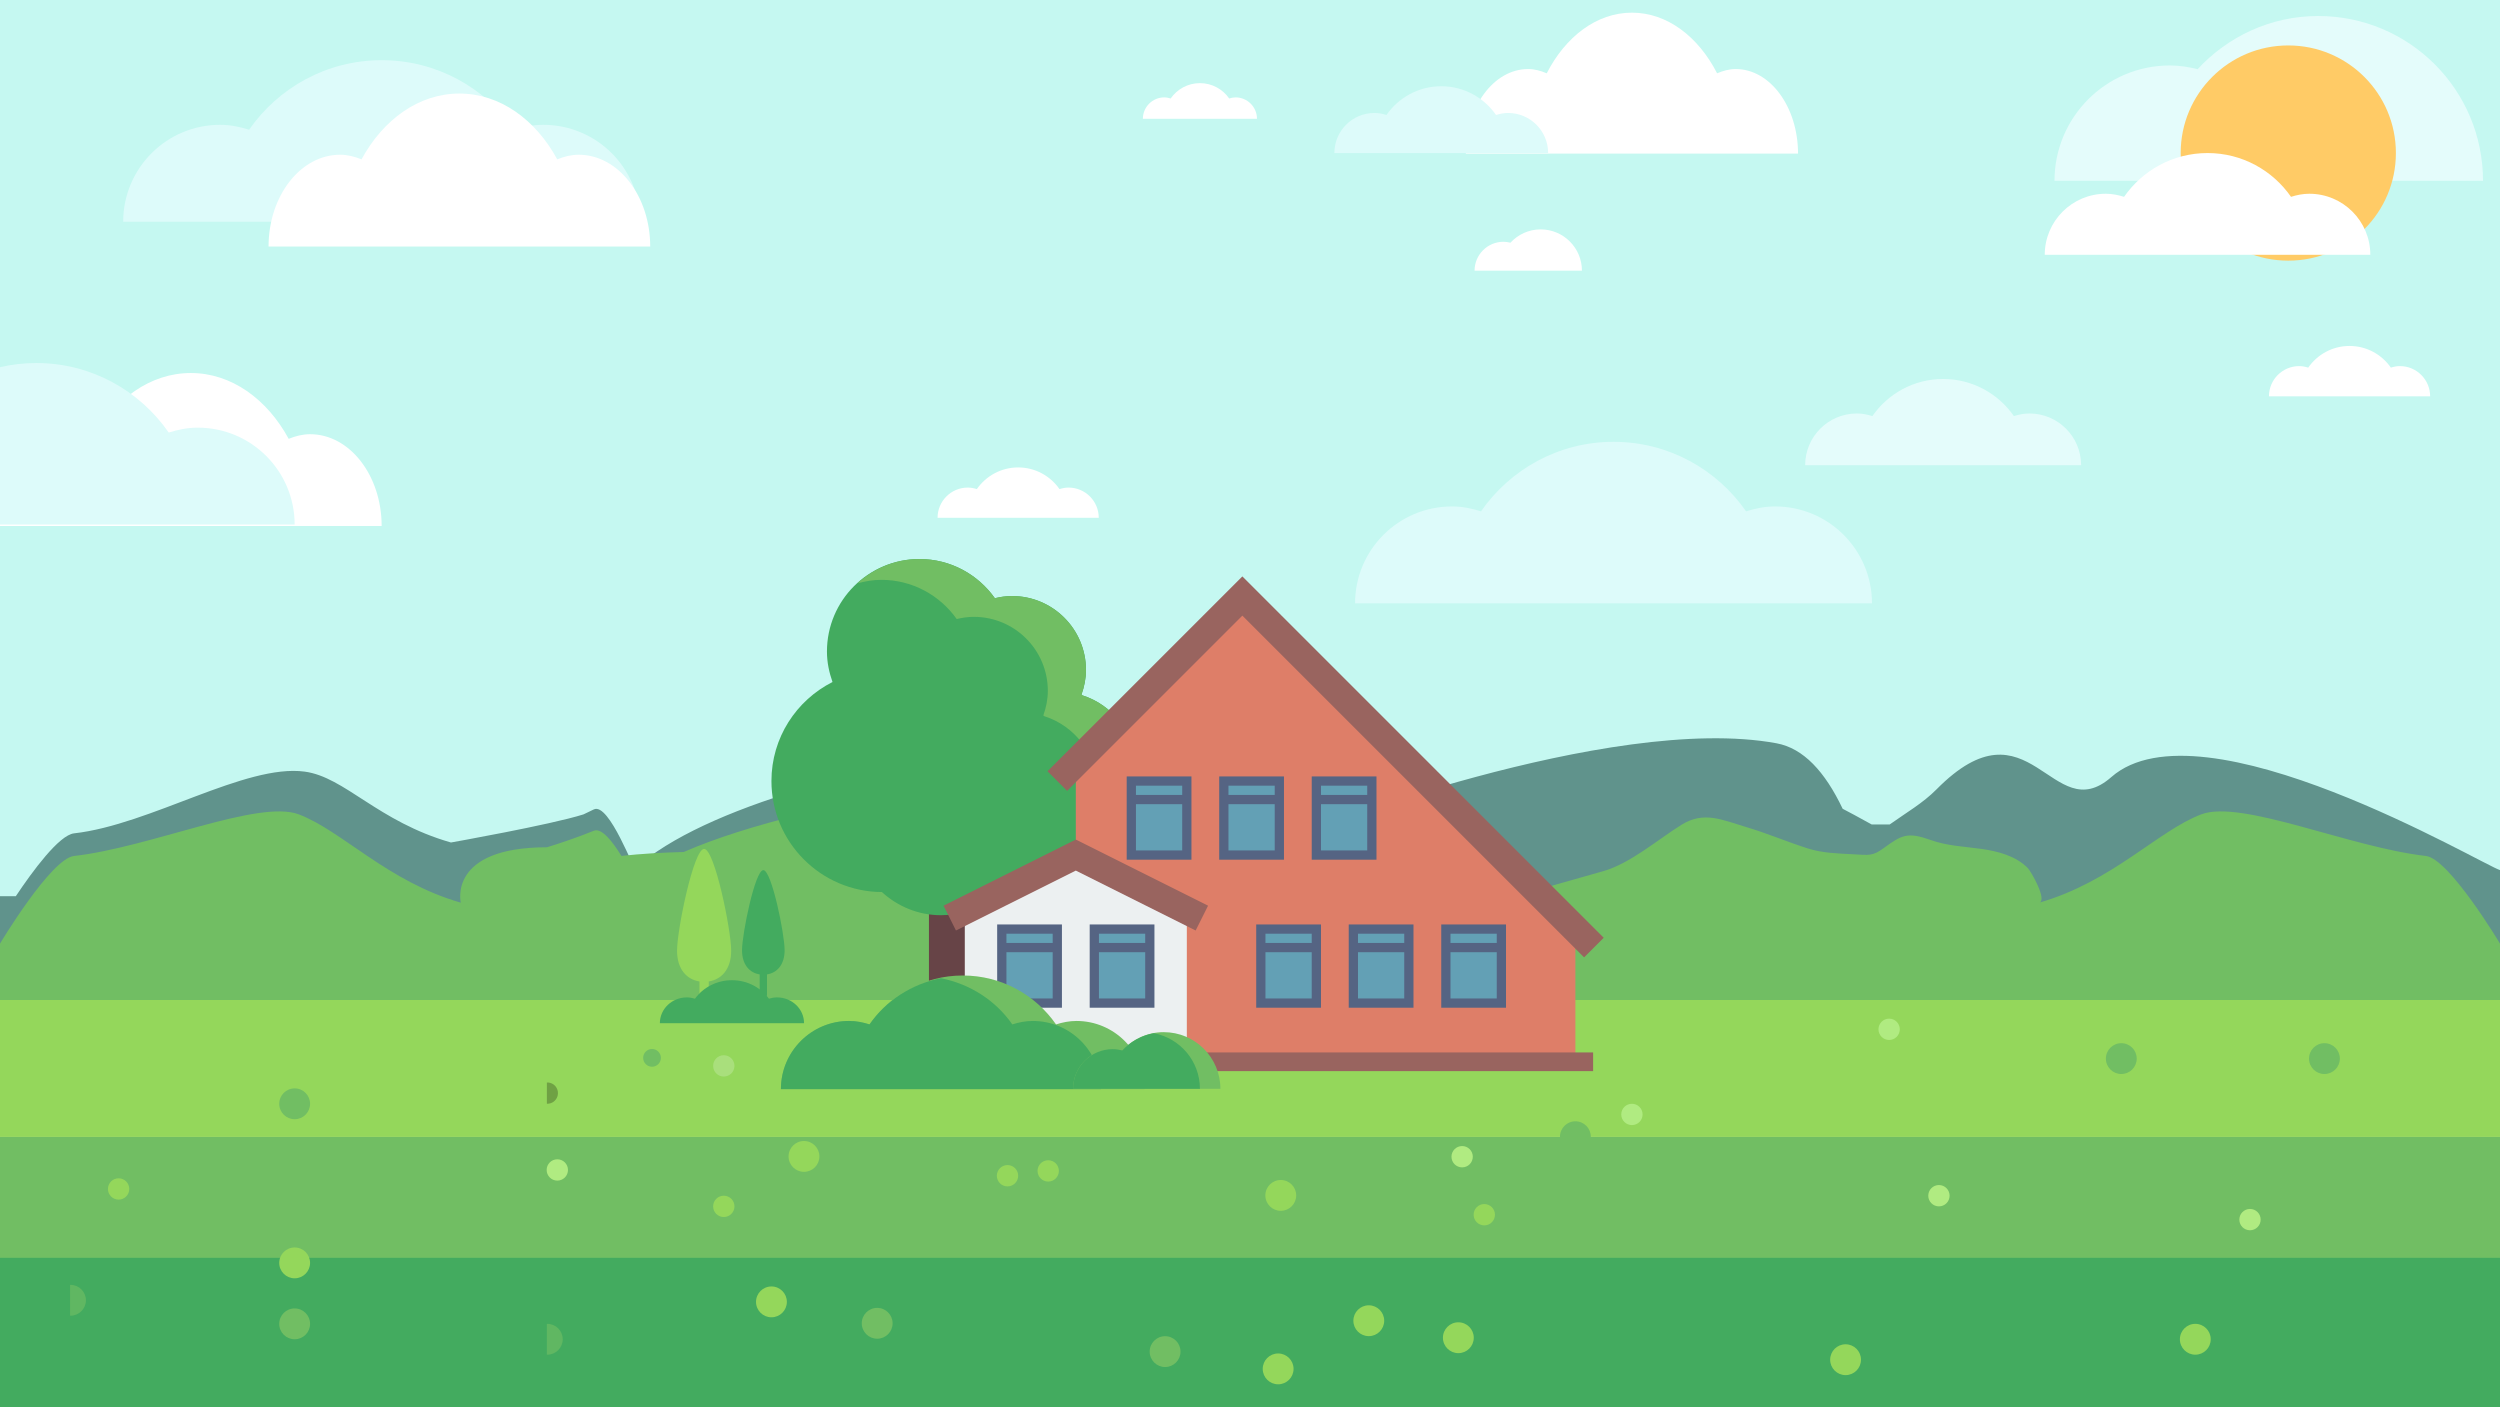
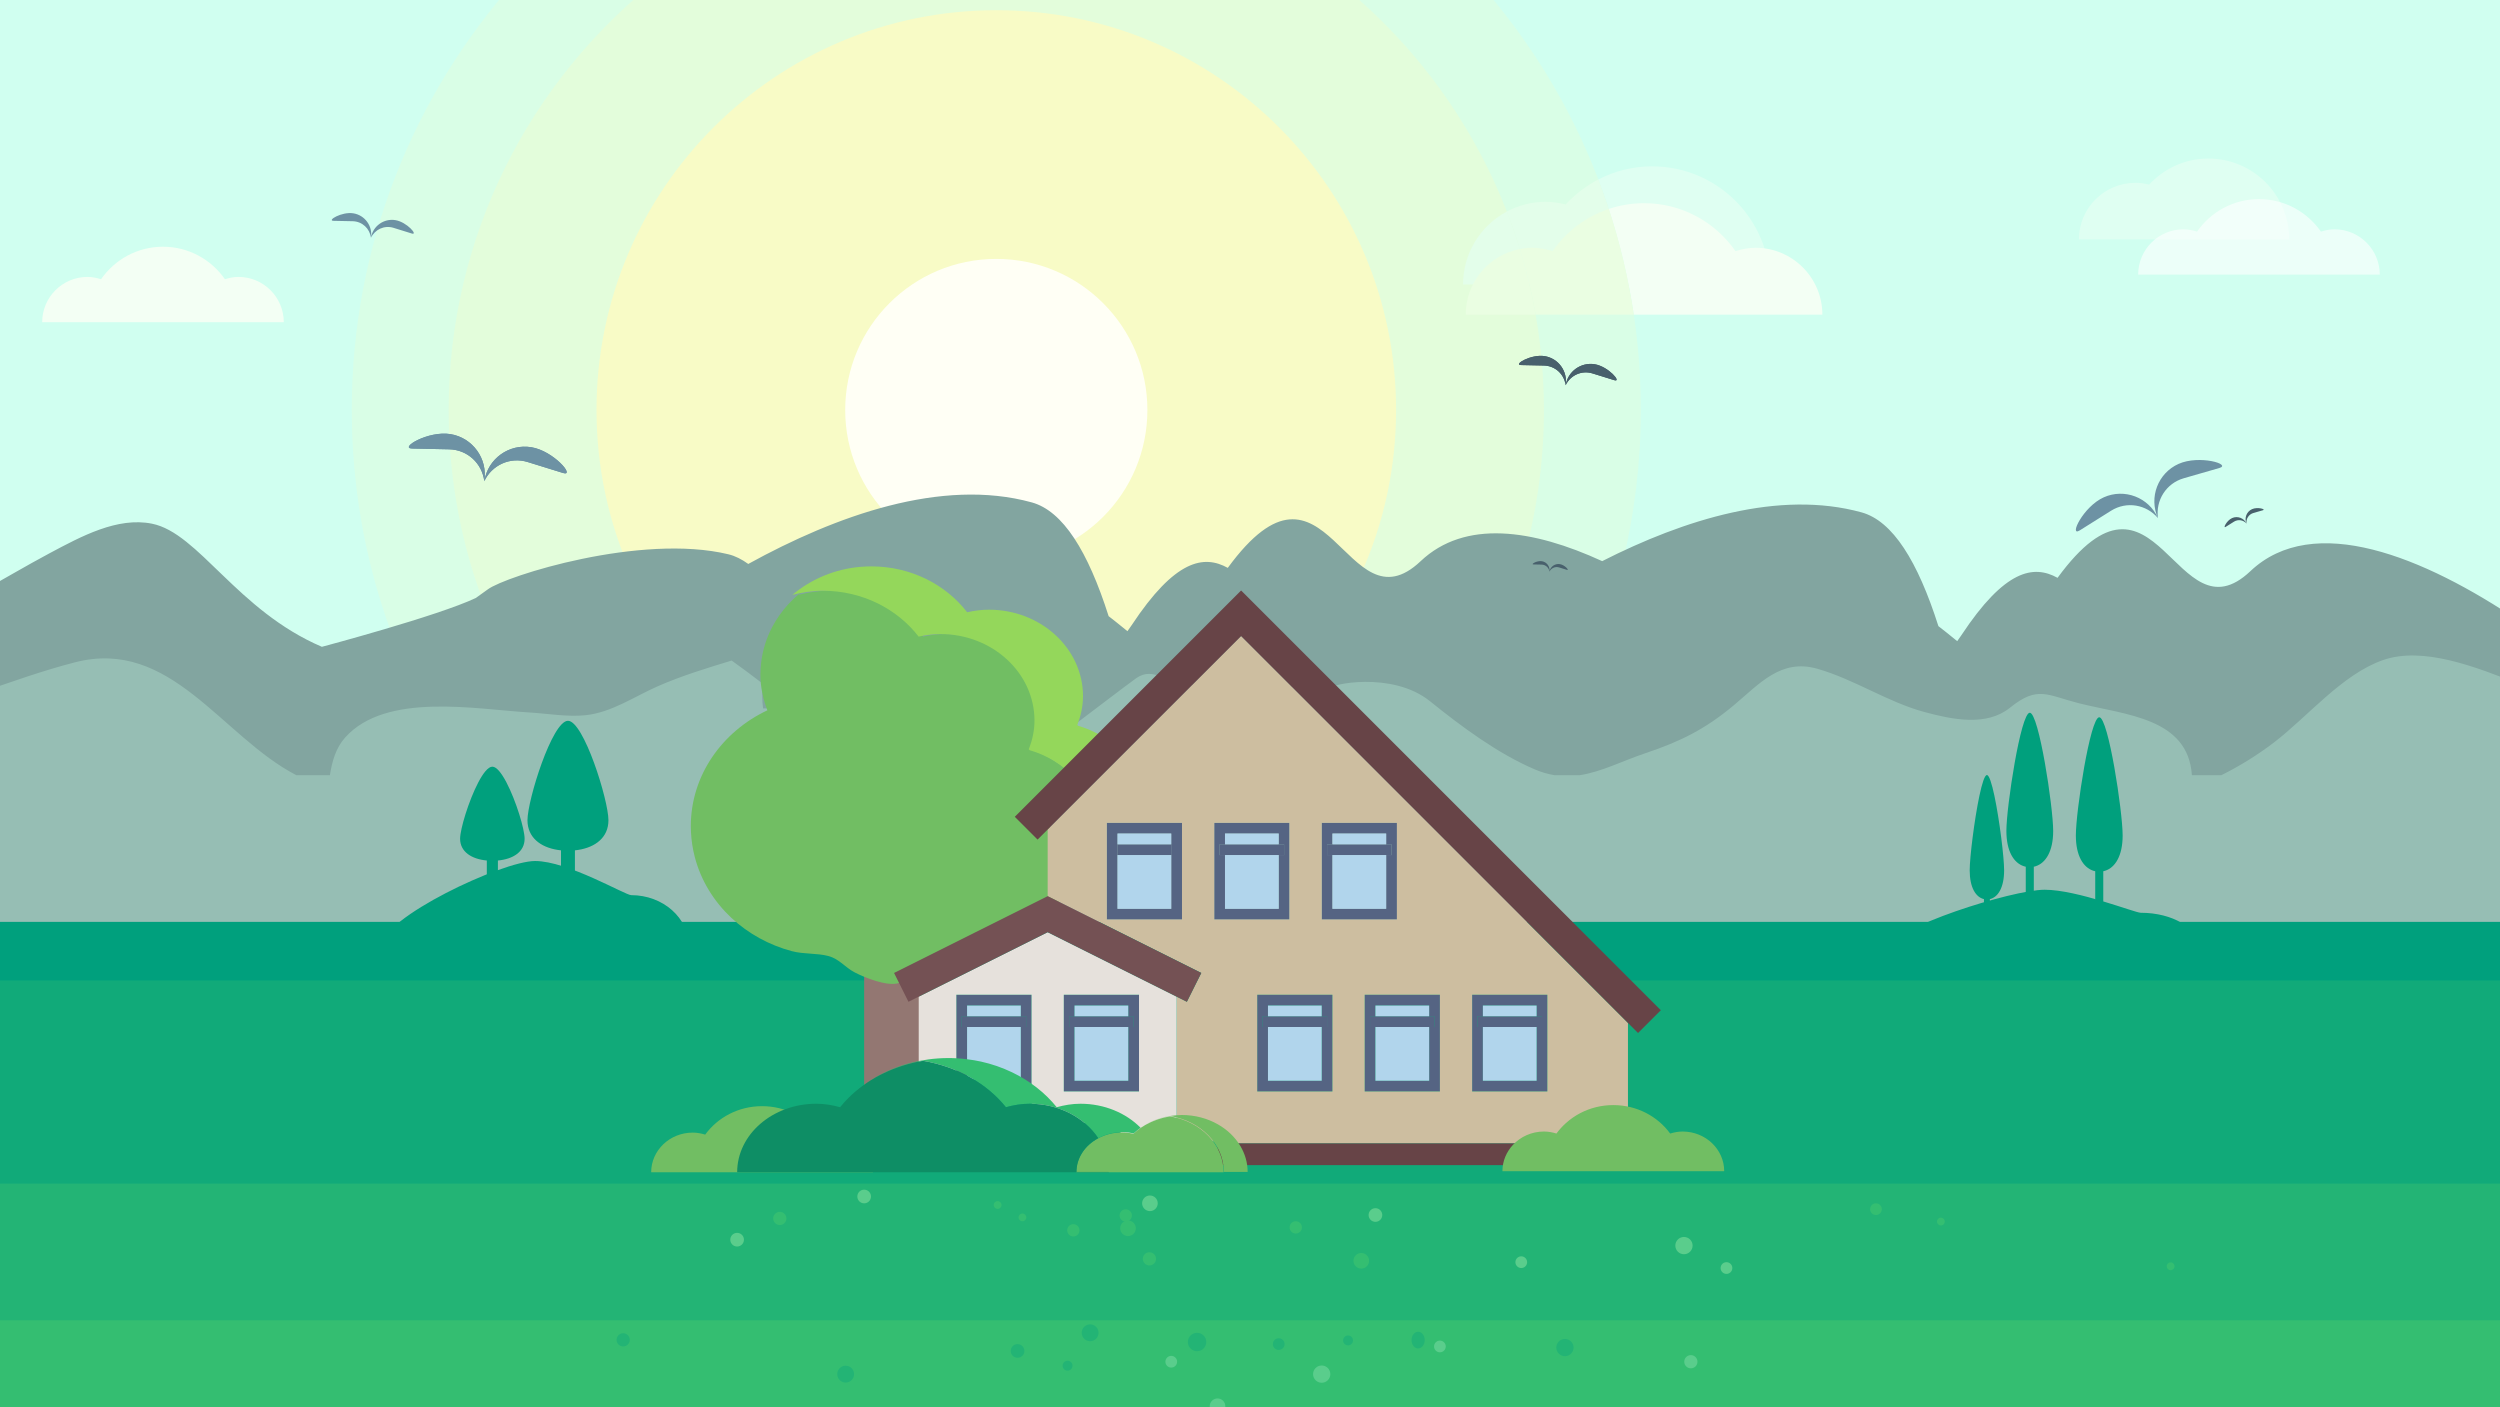
<svg xmlns="http://www.w3.org/2000/svg" width="640" height="360" viewBox="0 0 640 360">
-   <path fill="#c5f8f1" d="M-5-5h650v261H-5z" />
-   <path fill="#60938c" d="M-5 229h650v12H-5z" />
-   <path fill="#71be63" d="M-5 241h650v15H-5zM-5 291h650v31H-5z" />
-   <path fill="#43ab5f" d="M-5 321h650v45H-5z" />
-   <linearGradient id="a" gradientUnits="userSpaceOnUse" x1="-2479.183" y1="-863.955" x2="-1941.985" y2="-808.8" gradientTransform="matrix(.4413 0 0 -.4608 567.618 818.306)">
-     <stop offset="0" stop-color="#bbb" />
-     <stop offset="1" stop-color="#fff" />
-   </linearGradient>
-   <linearGradient id="b" gradientUnits="userSpaceOnUse" x1="-2230.328" y1="-1111.99" x2="-2228.914" y2="-922.505" gradientTransform="matrix(.4413 0 0 -.4608 567.618 818.306)">
-     <stop offset="0" stop-color="#c9c9c9" />
-     <stop offset="1" stop-color="#c9c9c9" stop-opacity="0" />
-   </linearGradient>
-   <path fill="#c5f8f1" d="M0 0h640v256H0z" />
-   <path d="M540.479 198.948c-15.194 13.341-20.813-21.087-44.755 3.155-3.424 3.467-7.697 5.923-11.963 8.959h-4.609c-3.29-1.814-6.125-3.354-7.431-4.015-4.556-9.564-10.065-15.5-16.941-16.768-42.74-7.877-121.938 23.147-121.938 23.147s10.722 5.758 21.566 11.17c-54.665 1.069-101.711 4.758-101.711 4.758-6.833-.824-13.538-3.716-19.966-7.489-10.116-5.94-19.542-14.071-27.676-19.818-18.698 5.667-33.478 12.31-42.42 20.186-.031 1.532-6.668-16.988-10.625-15.017-.878.438-1.757.856-2.637 1.267-8.378 2.66-33.93 7.197-33.93 7.197-18.726-5.363-27.134-16.758-37.443-18.146-15.144-2.04-39.534 13.607-59.044 15.804-3.821.431-10.581 9.612-14.911 16.095H0V258h640v-35.254c-4.508-1.363-76.392-44.106-99.521-23.798z" fill="#60938c" />
-   <path d="M621.044 219.13c-19.51-2.197-47.223-14.542-57.512-10.658-11.052 4.171-22.765 17.247-41.489 22.609 2.128-.61-2.059-7.964-2.947-8.872-3.048-3.113-7.731-4.314-11.905-4.895-4.566-.635-8.594-.726-13.013-2.298-5.898-2.099-7.378-1.229-11.941 2.094-2.849 2.075-3.674 1.811-7.828 1.585-3.897-.211-7.811-.29-11.565-1.482-5.272-1.674-10.368-3.862-15.689-5.445-6.302-1.875-10.935-4.214-16.728-.601-6.008 3.747-13.134 9.916-20.019 11.859a9274.726 9274.726 0 0 0-23.569 6.684c-4.807-1.109-9.529-2.919-14.108-5.107-4.394-2.1-8.646-4.538-12.73-7.006v-.691c-.786-.238-1.572-.489-2.359-.741-4.448-2.737-8.67-5.44-12.586-7.693-9.432 2.327-17.863 4.857-25.055 7.615-7.192-2.758-15.623-5.288-25.055-7.615-3.917 2.253-8.138 4.957-12.586 7.693-.787.252-1.573.503-2.359.741v.691c-4.084 2.468-8.336 4.906-12.73 7.006-4.579 2.188-9.301 3.998-14.108 5.107a9158.656 9158.656 0 0 0-23.569-6.684c-8.926-4.627-17.253-10.364-24.538-14.555-11.695 2.886-21.858 6.082-30.018 9.64-5.543.142-10.991.451-15.956 1.005-2.207-3.562-5.004-7.276-7.072-6.438a135.833 135.833 0 0 1-7.016 2.61c-1.665.57-3.33 1.113-4.993 1.617-25.452 0-22.041 14.175-22.041 14.175-18.726-5.361-30.439-18.438-41.491-22.609-10.289-3.884-38.002 8.461-57.512 10.658C13.023 219.798 0 241.567 0 241.567V258h640v-7-9.433s-13.023-21.769-18.956-22.437z" fill="#71be63" />
-   <path d="M152.009 206.006l-.169.224c.094-.079.156-.154.169-.224z" fill="#2980b9" />
-   <path d="M376.401 207.075c-1.907.634-3.023 1.028-3.023 1.028l8.326 14.998 1.938-.001-7.241-16.025z" fill="none" />
-   <path d="M383.643 226.593l-1.938-3.492 1.938-.001-5.985-13.246c-11.375 3.863-24.043 10.76-34.546 17.184a1848.12 1848.12 0 0 1 40.531-.445z" fill="none" />
-   <path d="M377.657 215.358l-.248-.888c-.729.133-1.405.259-2.005.374l.254 4.254.811 13.583c1.796-.518 3.663-1.053 5.571-1.6l-4.383-15.723z" fill="none" />
-   <path d="M374.927 238.883l.455 3.634a987.71 987.71 0 0 1 8.261-.029l-1.938-5.659 1.938-.002-1.602-5.745c-1.908.547-3.775 1.082-5.571 1.6l.4 6.696c-.647-.167-1.296-.33-1.943-.495zM343.111 227.038c-6.84.146-13.509.321-19.927.515l2.359 10.992a350.067 350.067 0 0 1 17.568-11.507z" fill="#71be63" />
-   <path fill="#43ab5f" d="M0 321h640v40H0z" />
-   <path fill="#71be63" d="M0 291h640v31H0z" />
-   <path d="M192.907 256.792H140v2.071h50.871c.675-.693 1.352-1.385 2.036-2.071z" fill="#94d75b" />
-   <path fill="#94d75b" d="M-5 256h650v35H-5z" />
-   <path fill="#94d75b" d="M0 256h640v35H0z" />
-   <path d="M140.108 346.8a3.947 3.947 0 0 0 0-7.894c-.037 0-.071.01-.108.011v7.873c.037 0 .071.01.108.01z" fill="#43ab5f" />
-   <path d="M140.108 346.8a3.947 3.947 0 0 0 0-7.894c-.037 0-.071.01-.108.011v7.873c.037 0 .071.01.108.01z" opacity=".63" fill="#71be63" />
-   <path d="M142.745 280.545a2.73 2.73 0 0 0-1.93-3.344 2.7 2.7 0 0 0-.815-.078v5.439a2.725 2.725 0 0 0 2.745-2.017z" fill="#6fa144" />
-   <path d="M200.863 243.25c0-4.185-3.339-20.498-5.452-20.498-2.111 0-5.451 16.314-5.451 20.498 0 3.737 1.952 5.799 4.514 6.199v5.129a.936.936 0 1 0 1.875 0v-5.129c2.562-.4 4.514-2.462 4.514-6.199z" fill="#43ab5f" />
-   <path d="M187.182 243.373c0-5.317-4.245-26.054-6.929-26.054-2.685 0-6.929 20.737-6.929 26.054 0 4.75 2.481 7.371 5.737 7.879v6.52a1.192 1.192 0 0 0 2.383 0v-6.52c3.258-.508 5.738-3.129 5.738-7.879z" fill="#94d75b" />
-   <path d="M242.546 269.422a4.735 4.735 0 0 1-4.737-4.736v-74.209a4.736 4.736 0 0 1 4.737-4.737 4.736 4.736 0 0 1 4.737 4.737v74.209a4.735 4.735 0 0 1-4.737 4.736z" fill="#674447" />
-   <path d="M287.12 207.317a19.194 19.194 0 0 0 3.458-10.991c0-8.633-5.702-15.857-13.518-18.331-.069-.057-.125-.128-.195-.187.697-1.975 1.15-4.065 1.15-6.279 0-10.464-8.483-18.948-18.947-18.948-1.516 0-2.97.225-4.383.561-4.29-6.054-11.317-10.032-19.302-10.032-13.08 0-23.684 10.603-23.684 23.683 0 2.75.561 5.348 1.421 7.803-9.264 4.683-15.631 14.264-15.631 25.354 0 15.647 12.647 28.335 28.275 28.414 3.999 3.648 9.269 5.929 15.108 5.929 4.342 0 8.358-1.287 11.796-3.418a29.49 29.49 0 0 0 5.435.525c3.593 0 7.019-.675 10.202-1.849 9.261 1.286 18.596 2.364 19.183 1.583.471-.628-.583-8.689-2.023-18.167a29.53 29.53 0 0 0 1.655-5.65z" fill="#43ab5f" />
-   <path d="M287.12 207.317a19.194 19.194 0 0 0 3.458-10.991c0-8.633-5.702-15.857-13.518-18.331-.069-.057-.125-.128-.195-.187.697-1.975 1.15-4.065 1.15-6.279 0-10.464-8.483-18.948-18.947-18.948-1.516 0-2.97.225-4.383.561-4.29-6.054-11.317-10.032-19.302-10.032-6.138 0-11.679 2.395-15.886 6.226 1.963-.527 3.988-.898 6.117-.898 7.984 0 15.012 3.98 19.302 10.033 1.413-.336 2.867-.559 4.382-.559 10.464 0 18.947 8.482 18.947 18.947 0 2.213-.452 4.306-1.149 6.279.07.057.126.128.195.187 7.815 2.473 13.517 9.698 13.517 18.331 0 4.09-1.289 7.869-3.458 10.991a29.605 29.605 0 0 1-1.656 5.65c.723 4.752 1.346 9.144 1.731 12.426 5.461.628 9.675.928 10.062.412.471-.628-.583-8.689-2.023-18.167a29.492 29.492 0 0 0 1.656-5.651z" fill="#71be63" />
-   <path fill="#de7e68" d="M275.407 195.214l42.632-42.632 85.262 85.263v33.158H275.407z" />
-   <path fill="#99645f" d="M306.443 269.424H407.84v4.784H306.443z" />
-   <path fill="#ecf0f1" d="M303.828 271.003h-56.841v-37.896l28.42-14.209 28.421 14.209z" />
-   <path d="M454.421 129.649c-2.603 0-5.066.511-7.421 1.257-7.471-10.74-19.861-17.801-33.935-17.801-14.069 0-26.46 7.061-33.931 17.801-2.359-.746-4.818-1.257-7.421-1.257-13.704 0-24.814 11.106-24.814 24.81H479.23c0-13.704-11.105-24.81-24.809-24.81zM139.059 31.952c-2.603 0-5.066.511-7.421 1.257-7.471-10.74-19.861-17.801-33.935-17.801-14.069 0-26.46 7.061-33.931 17.801-2.359-.746-4.818-1.257-7.421-1.257-13.704 0-24.814 11.106-24.814 24.81h132.331c0-13.704-11.105-24.81-24.809-24.81z" fill="#ddfbfa" />
-   <path d="M273.547 124.82c-.813 0-1.583.159-2.315.391-2.329-3.348-6.193-5.549-10.582-5.549-4.388 0-8.252 2.201-10.581 5.549-.735-.231-1.504-.391-2.314-.391a7.737 7.737 0 0 0-7.738 7.737h41.267a7.74 7.74 0 0 0-7.737-7.737zM148.134 39.611c-1.925 0-3.747.483-5.48 1.186-5.515-10.167-14.662-16.849-25.053-16.849-10.389 0-19.538 6.682-25.051 16.849-1.741-.703-3.561-1.186-5.479-1.186-10.119 0-18.32 10.519-18.32 23.494h97.703c-.007-12.975-8.212-23.494-18.32-23.494zM79.383 111.156c-1.925 0-3.747.483-5.48 1.186-5.515-10.167-14.663-16.849-25.053-16.849-10.389 0-19.538 6.682-25.051 16.849-1.741-.703-3.561-1.186-5.479-1.186C8.201 111.156 0 121.675 0 134.649h97.703c-.007-12.974-8.212-23.493-18.32-23.493zM614.378 93.722c-.813 0-1.583.159-2.315.391-2.328-3.348-6.192-5.549-10.581-5.549-4.388 0-8.253 2.201-10.581 5.549-.735-.231-1.504-.391-2.314-.391a7.737 7.737 0 0 0-7.737 7.737h41.267c-.004-4.273-3.47-7.737-7.739-7.737zM444.35 17.674c-1.676 0-3.262.445-4.771 1.093-4.799-9.369-12.763-15.526-21.808-15.526-9.043 0-17.009 6.158-21.807 15.526-1.516-.647-3.1-1.093-4.771-1.093-8.808 0-15.946 9.693-15.946 21.65h85.05c-.005-11.956-7.148-21.65-15.947-21.65z" fill="#fff" />
-   <path d="M519.521 105.851c-1.392 0-2.704.273-3.96.67-3.99-5.732-10.604-9.5-18.115-9.5-7.516 0-14.127 3.768-18.118 9.5-1.257-.397-2.569-.67-3.961-.67-7.314 0-13.247 5.931-13.247 13.248h70.648c0-7.318-5.932-13.248-13.247-13.248z" fill="#e4fcfb" />
-   <path d="M316.31 24.933a5.42 5.42 0 0 0-1.638.278c-1.649-2.371-4.383-3.929-7.49-3.929-3.105 0-5.841 1.558-7.49 3.929-.521-.164-1.063-.278-1.638-.278a5.479 5.479 0 0 0-5.478 5.478h29.21a5.476 5.476 0 0 0-5.476-5.478z" fill="#fff" />
-   <path d="M386.062 28.919c-1.077 0-2.095.212-3.07.52-3.088-4.44-8.213-7.361-14.031-7.361-5.819 0-10.943 2.92-14.032 7.361-.975-.308-1.993-.52-3.069-.52-5.666 0-10.26 4.594-10.26 10.26h54.722c-.001-5.665-4.594-10.26-10.26-10.26z" fill="#ddfbfa" />
-   <path fill="#99645f" d="M405.524 245.092l-87.485-87.487-44.856 44.857-5.024-5.023 49.88-49.879 92.51 92.509zM306.089 238.209l-30.682-15.341-30.682 15.341-3.174-6.355 33.856-16.928 33.856 16.928z" />
-   <path fill="#63a0b5" d="M289.618 199.95h14.21v18.948h-14.21z" />
-   <path d="M305.012 220.082h-16.579v-21.315h16.579v21.315zm-14.21-2.369h11.842v-16.58h-11.842v16.58z" fill="#556483" />
-   <path fill="#556483" d="M289.618 203.503h14.21v2.368h-14.21z" />
-   <path fill="#63a0b5" d="M313.302 199.95h14.21v18.948h-14.21z" />
-   <path d="M328.696 220.082h-16.579v-21.315h16.579v21.315zm-14.21-2.369h11.842v-16.58h-11.842v16.58z" fill="#556483" />
-   <path fill="#556483" d="M313.302 203.503h14.21v2.368h-14.21z" />
-   <path fill="#63a0b5" d="M336.985 199.95h14.21v18.948h-14.21z" />
-   <path d="M352.379 220.082h-16.578v-21.315h16.578v21.315zm-14.209-2.369h11.841v-16.58H338.17v16.58z" fill="#556483" />
-   <path fill="#556483" d="M336.985 203.503h14.21v2.368h-14.21z" />
-   <path fill="#63a0b5" d="M322.775 237.845h14.21v18.946h-14.21z" />
-   <path d="M338.17 257.977h-16.578V236.66h16.578v21.317zm-14.211-2.37h11.843v-16.578h-11.843v16.578z" fill="#556483" />
-   <path fill="#556483" d="M322.775 241.396h14.21v2.369h-14.21z" />
-   <path fill="#63a0b5" d="M346.459 237.845h14.21v18.946h-14.21z" />
-   <path d="M361.853 257.977h-16.578V236.66h16.578v21.317zm-14.209-2.37h11.842v-16.578h-11.842v16.578z" fill="#556483" />
-   <path fill="#556483" d="M346.459 241.396h14.21v2.369h-14.21z" />
-   <path fill="#63a0b5" d="M370.143 237.845h14.21v18.946h-14.21z" />
-   <path d="M385.539 257.977H368.96V236.66h16.579v21.317zm-14.212-2.37h11.842v-16.578h-11.842v16.578z" fill="#556483" />
-   <path fill="#556483" d="M370.143 241.396h14.21v2.369h-14.21z" />
-   <path fill="#63a0b5" d="M256.46 237.845h14.209v18.946H256.46z" />
-   <path d="M271.854 257.977h-16.579V236.66h16.579v21.317zm-14.21-2.37h11.842v-16.578h-11.842v16.578z" fill="#556483" />
-   <path fill="#556483" d="M256.46 241.396h14.209v2.369H256.46z" />
-   <path fill="#63a0b5" d="M280.145 237.845h14.21v18.946h-14.21z" />
-   <path d="M295.538 257.977H278.96V236.66h16.578v21.317zm-14.21-2.37h11.842v-16.578h-11.842v16.578z" fill="#556483" />
-   <path fill="#556483" d="M280.145 241.396h14.21v2.369h-14.21z" />
-   <path d="M275.567 261.365c-1.831 0-3.563.36-5.222.884-5.256-7.555-13.974-12.522-23.875-12.522s-18.62 4.968-23.875 12.522c-1.659-.523-3.391-.884-5.223-.884-9.642 0-17.458 7.816-17.458 17.458h93.11c.001-9.641-7.815-17.458-17.457-17.458z" fill="#71be63" />
-   <path d="M264.372 261.364c-1.832 0-3.563.36-5.222.884-4.229-6.08-10.75-10.335-18.277-11.824-7.526 1.489-14.048 5.744-18.277 11.824-1.66-.523-3.391-.884-5.223-.884-9.642 0-17.458 7.817-17.458 17.459h81.916c0-9.641-7.817-17.459-17.459-17.459z" fill="#43ab5f" />
-   <path d="M274.708 278.737c0-5.607 4.546-10.153 10.154-10.153.847 0 1.656.133 2.442.33 2.649-2.861 6.405-4.682 10.613-4.682 8.011 0 14.505 6.494 14.505 14.505h-37.714z" fill="#71be63" />
-   <path d="M295.379 264.504a14.496 14.496 0 0 0-8.076 4.41c-.787-.195-1.595-.33-2.442-.33-5.607 0-10.153 4.546-10.153 10.153h32.472c.001-7.085-5.085-12.964-11.801-14.233zM198.915 255.333c-.726 0-1.412.136-2.071.334-2.083-2.857-5.54-4.735-9.464-4.735-3.925 0-7.381 1.878-9.465 4.735-.658-.198-1.343-.334-2.07-.334-3.822 0-6.92 2.954-6.92 6.602h36.912c-.001-3.647-3.1-6.602-6.922-6.602z" fill="#43ab5f" />
-   <path d="M525.951 46.289c0-16.31 13.224-29.533 29.535-29.533 2.462 0 4.816.39 7.102.956 7.707-8.321 18.633-13.613 30.871-13.613 23.303 0 42.191 18.891 42.191 42.19H525.951z" fill="#e4fcfb" />
-   <path d="M377.489 69.294a7.4 7.4 0 0 1 7.4-7.4c.617 0 1.209.098 1.78.24 1.931-2.084 4.669-3.411 7.732-3.411 5.841 0 10.573 4.733 10.573 10.571h-27.485z" fill="#fff" />
-   <circle cx="327.204" cy="350.435" r="3.947" fill="#94d75b" />
-   <circle cx="373.337" cy="342.458" r="3.948" fill="#94d75b" />
-   <circle cx="298.265" cy="346.011" r="3.948" fill="#71be63" />
-   <circle cx="403.301" cy="291" r="3.948" fill="#71be63" />
-   <circle cx="327.878" cy="306.025" r="3.948" fill="#94d75b" />
-   <circle cx="472.468" cy="348.084" r="3.947" fill="#94d75b" />
-   <circle cx="543.053" cy="271.002" r="3.948" fill="#71be63" />
-   <circle cx="224.559" cy="338.765" r="3.948" fill="#71be63" />
-   <circle cx="166.918" cy="270.813" r="2.272" fill="#71be63" />
-   <circle cx="197.489" cy="333.28" r="3.948" fill="#94d75b" />
-   <circle cx="417.771" cy="285.294" r="2.73" fill="#b0eb81" />
-   <circle cx="268.342" cy="299.752" r="2.731" fill="#94d75b" />
-   <circle cx="379.98" cy="310.968" r="2.731" fill="#94d75b" />
-   <circle cx="576" cy="312.219" r="2.73" fill="#b0eb81" />
-   <path d="M457.997 297.02a2.73 2.73 0 1 1 0 0zM457.997 297.02a2.73 2.73 0 1 1 0 0z" fill="#94d75b" />
-   <circle cx="496.366" cy="306.1" r="2.73" fill="#b0eb81" />
-   <circle cx="185.291" cy="308.83" r="2.73" fill="#94d75b" />
-   <circle cx="185.291" cy="272.866" r="2.73" fill="#a9df7c" />
-   <circle cx="483.618" cy="263.502" r="2.73" fill="#b0eb81" />
-   <circle cx="21.997" cy="260.771" r="2.731" fill="#94d75b" />
-   <path d="M18.049 336.819a3.947 3.947 0 0 0 0-7.894c-.037 0-.071.01-.108.011v7.873c.037.001.071.01.108.01z" fill="#43ab5f" />
-   <path d="M18.049 336.819a3.947 3.947 0 0 0 0-7.894c-.037 0-.071.01-.108.011v7.873c.037.001.071.01.108.01z" opacity=".63" fill="#71be63" />
-   <circle cx="42.053" cy="269.422" r="3.947" fill="#94d75b" />
-   <circle cx="562" cy="342.853" r="3.948" fill="#94d75b" />
-   <circle cx="75.431" cy="282.572" r="3.948" fill="#71be63" />
-   <circle cx="205.819" cy="296.044" r="3.948" fill="#94d75b" />
-   <circle cx="350.409" cy="338.104" r="3.947" fill="#94d75b" />
-   <circle cx="595.053" cy="271.002" r="3.948" fill="#71be63" />
-   <circle cx="75.431" cy="338.905" r="3.948" fill="#71be63" />
-   <circle cx="75.43" cy="323.299" r="3.948" fill="#94d75b" />
-   <circle cx="38.106" cy="273.369" r="2.731" fill="#94d75b" />
-   <circle cx="257.921" cy="300.988" r="2.731" fill="#94d75b" />
-   <circle cx="142.672" cy="299.508" r="2.73" fill="#b0eb81" />
-   <path d="M335.938 287.039a2.73 2.73 0 1 1 0 0zM335.938 287.039a2.73 2.73 0 1 1 0 0z" fill="#94d75b" />
-   <circle cx="374.307" cy="296.119" r="2.73" fill="#b0eb81" />
-   <circle cx="609.73" cy="279.843" r="2.73" fill="#94d75b" />
-   <circle cx="30.365" cy="304.375" r="2.731" fill="#94d75b" />
-   <path d="M166.522 256.662h7.583c-2.064-4.421-6.299-.778-7.583 0z" fill="none" />
-   <path d="M50.621 109.477c-2.603 0-5.066.511-7.421 1.257-7.471-10.74-19.861-17.801-33.935-17.801A41.28 41.28 0 0 0 0 94v40.287h75.431c0-13.704-11.106-24.81-24.81-24.81z" fill="#ddfbfa" />
-   <circle cx="585.801" cy="39.18" r="27.547" fill="#ffcb66" />
-   <path d="M591.175 49.599c-1.642 0-3.188.322-4.674.791-4.705-6.763-12.512-11.21-21.37-11.21-8.865 0-16.668 4.447-21.372 11.21-1.485-.469-3.034-.791-4.673-.791-8.629 0-15.63 6.997-15.63 15.627h83.345c0-8.63-6.996-15.627-15.626-15.627z" fill="#fff" />
+   <path fill="#d0fff0" d="M-5-5h650v186.908H-5z" />
+   <path d="M420.053 104.962c0-42.245-15.884-80.774-41.994-109.962H132.046c-26.11 29.188-41.994 67.717-41.994 109.962 0 27.022 6.497 52.526 18.012 75.038H402.04c11.516-22.512 18.013-48.016 18.013-75.038z" fill="#d9fee6" />
+   <path d="M395.247 104.962c0-44.573-20.805-84.284-53.229-109.962h-173.93c-32.425 25.678-53.229 65.389-53.229 109.962 0 27.604 7.983 53.341 21.759 75.038h236.871c13.775-21.697 21.758-47.435 21.758-75.038z" fill="#e3fddb" />
+   <path d="M357.398 104.962c0-56.524-45.822-102.346-102.346-102.346S152.706 48.437 152.706 104.962c0 29.648 12.612 56.347 32.757 75.038h139.176c20.148-18.691 32.759-45.39 32.759-75.038z" fill="#f8fbc6" />
+   <circle cx="255.052" cy="104.961" r="38.68" fill="#fffff5" />
+   <path d="M532.206 61.285c0-8.004 6.49-14.491 14.49-14.491 1.209 0 2.365.188 3.485.466 3.78-4.084 9.141-6.675 15.145-6.675 11.433 0 20.7 9.265 20.7 20.7h-53.82z" fill="#dffff2" />
+   <path d="M597.624 58.706c-1.216 0-2.368.242-3.468.59-3.494-5.021-9.281-8.321-15.86-8.321-6.573 0-12.367 3.3-15.855 8.321-1.104-.348-2.257-.59-3.473-.59-6.404 0-11.597 5.195-11.597 11.597h61.85c0-6.403-5.194-11.597-11.597-11.597z" fill="#fff" opacity=".6" />
+   <path d="M61.052 70.893c-1.216 0-2.368.242-3.468.59-3.494-5.021-9.281-8.321-15.86-8.321-6.573 0-12.367 3.3-15.855 8.321-1.104-.348-2.257-.59-3.473-.59-6.404 0-11.597 5.195-11.597 11.597h61.85c-.001-6.403-5.194-11.597-11.597-11.597z" fill="#f3fff4" />
+   <path d="M453.163 72.826c0-16.698-13.539-30.24-30.238-30.24-4.968 0-9.635 1.22-13.753 3.362a163.624 163.624 0 0 1 7.741 26.878h36.25z" fill="#dffff2" />
+   <g fill="#e3feea">
+     <path d="M416.913 72.826a163.665 163.665 0 0 0-7.741-26.878 30.762 30.762 0 0 0-8.37 6.397c-1.642-.401-3.328-.684-5.092-.684-3.604 0-6.993.905-9.962 2.492a139.077 139.077 0 0 1 5.794 18.673h25.371z" />
+     <path d="M374.545 72.826h16.998a139.077 139.077 0 0 0-5.794-18.673c-6.667 3.563-11.204 10.584-11.204 18.673z" />
+   </g>
+   <path d="M466.526 80.547c0-9.45-7.663-17.119-17.119-17.119-1.797 0-3.496.357-5.123.865-5.151-7.399-13.698-12.278-23.409-12.278-3.157 0-6.188.523-9.023 1.474a163.87 163.87 0 0 1 6.397 27.058h48.277z" fill="#f3fff4" />
+   <g fill="#eafee2">
+     <path d="M418.249 80.547a163.996 163.996 0 0 0-6.397-27.058 28.692 28.692 0 0 0-14.392 10.804c-1.621-.508-3.32-.865-5.117-.865-1.118 0-2.207.115-3.265.32a139.212 139.212 0 0 1 4.049 16.799h25.122z" />
+     <path d="M375.224 80.547h17.903a139.167 139.167 0 0 0-4.049-16.799c-7.893 1.526-13.854 8.466-13.854 16.799z" />
+   </g>
+   <g>
+     <path d="M320.792-183.514l5.564-2.866v.828l-4.689 2.351v.024l4.689 2.351v.826l-5.564-2.866v-.648zM328.063-187.988a12.096 12.096 0 0 1 2.003-.156c1.032 0 1.787.24 2.268.672.443.384.707.971.707 1.691 0 .731-.216 1.307-.624 1.727-.551.587-1.451.888-2.47.888-.313 0-.601-.012-.84-.072V-180h-1.044v-7.988zm1.044 3.898c.228.06.516.084.863.084 1.26 0 2.027-.612 2.027-1.727 0-1.067-.756-1.583-1.907-1.583-.456 0-.804.036-.983.084v3.142zM337.313-180l-.084-.731h-.036c-.324.456-.947.863-1.775.863-1.175 0-1.774-.828-1.774-1.667 0-1.403 1.247-2.171 3.49-2.159v-.12c0-.479-.132-1.343-1.319-1.343-.54 0-1.104.168-1.512.432l-.239-.695c.479-.312 1.175-.516 1.906-.516 1.775 0 2.207 1.211 2.207 2.375v2.171c0 .503.024.995.096 1.391h-.96zm-.156-2.962c-1.151-.024-2.458.18-2.458 1.307 0 .684.455 1.008.995 1.008.756 0 1.235-.48 1.403-.972.036-.108.06-.228.06-.336v-1.007zM341.106-187.472v1.667h1.512v.803h-1.512v3.13c0 .72.204 1.127.792 1.127.275 0 .479-.036.611-.072l.048.792c-.203.084-.527.144-.936.144-.491 0-.887-.156-1.139-.444-.3-.312-.408-.828-.408-1.511v-3.167h-.899v-.803h.899v-1.392l1.032-.274zM343.808-188.515h1.055v3.622h.024c.168-.3.432-.563.756-.743.312-.18.684-.3 1.079-.3.779 0 2.026.479 2.026 2.482V-180h-1.055v-3.334c0-.936-.348-1.727-1.344-1.727-.684 0-1.224.479-1.415 1.055-.06.144-.072.3-.072.504V-180h-1.055v-8.515zM355.948-182.854L350.384-180v-.828l4.725-2.351v-.024l-4.725-2.351v-.828l5.564 2.854v.674z" />
+   </g>
+   <g>
+     <path d="M576.096 146.222c-19.207 18.171-23.88-33.122-49.363 1.704-6.11-3.391-13.48-2.176-24.621 14.692-.346.523-.707 1.017-1.067 1.515-2.117-1.726-3.837-3.104-4.813-3.843-5.291-16.613-11.691-26.923-19.678-29.125-21.039-5.799-45.354 1.804-66.396 12.486-17.812-8.191-35.135-10.716-46.483.02-19.207 18.171-23.88-33.122-49.363 1.704-6.11-3.391-13.48-2.176-24.621 14.692-.346.522-.707 1.016-1.067 1.515-2.117-1.726-3.837-3.104-4.813-3.843-5.291-16.612-11.691-26.923-19.678-29.126-23.133-6.375-50.228 3.45-72.576 15.758-1.645-1.181-3.327-2.048-5.067-2.469-22.403-5.421-57.018 5.554-61.615 8.978-1.02.76-2.041 1.487-3.063 2.201-9.732 4.621-39.411 12.502-39.411 12.502-21.75-9.313-31.517-29.107-43.491-31.518-8.83-1.779-18.077 3.223-26.255 7.587C6.74 144.805.899 148.296-5 151.528v65.993h650V159.041c-24.529-16.547-52.762-28.092-68.904-12.819z" fill="#82a5a0" />
+     <path d="M610.039 168.984c-10.455 3.642-19.29 14.513-27.933 21.111a83.689 83.689 0 0 1-13.446 8.356h-7.535c-.986-14.705-17.011-15.412-28.834-18.396-8.264-2.086-10.609-4.631-17.73 1.118-6.009 4.854-14.739 3.035-21.835 1.125-9.526-2.564-17.942-8.367-27.488-11.094-9.344-2.667-14.777 3.827-21.462 9.409-7.244 6.048-13.574 9.194-22.431 12.164-6.083 2.04-11.348 4.824-16.933 5.674h-6.46a21.604 21.604 0 0 1-4.986-1.463c-9.469-4.018-18.85-10.991-26.845-17.444-9.824-7.931-26.113-4.215-25.292-3.416l-37.188-.829c-4.604-.103-8.209-4.859-12.733-1.707-1.99 1.387-15.979 12.08-17.209 12.978-1.293-.404-2.587-.809-3.899-1.208-5.567 3.952-11.419 8.42-17.503 13.09h-3.027v-17.099h-53.927a24.31 24.31 0 0 1-.207-2.989c0-1.114.073-2.21.2-3.289-2.772-2.12-5.461-4.153-8.029-5.974-6.357 1.934-12.815 3.905-18.908 6.577-6.008 2.636-11.827 6.717-18.504 7.417-4.62.484-9.779-.429-14.403-.704-13.647-.811-36.713-5.28-47.151 6.434-2.397 2.689-3.341 6.139-3.885 9.627H75.87c-19.18-9.926-32.125-35.244-56.692-28.895-8.171 2.111-16.173 4.966-24.149 7.73 0 0-.017 15.416-.025 30.521H-5V236h.019c.003.345.006.537.01.537V237H645v-61.865c-11.101-4.354-24.613-9.755-34.961-6.151z" fill="#96beb4" />
+     <path fill="none" d="M135-5h370v370H135z" />
+   </g>
+   <g>
+     <path fill="#00a07d" d="M-5 236h650v16H-5z" />
+     <path fill="#11aa79" d="M-5 251h650v55H-5z" />
+     <path fill="#23b475" d="M-5 303h650v37H-5z" />
+     <path fill="#34be71" d="M-5 338v27h650v-27z" />
+     <path fill="none" d="M135-5h370v370H135z" />
+   </g>
+   <g>
+     <path d="M235.317 242.883l-3.473 2.942-3.068-10.417c-.94.138-1.886.227-2.848.227a20.36 20.36 0 0 1-4.704-.561v64.364c4.258-4.02 9.006-6.996 14.092-8.702v-47.853z" fill="#937772" />
+     <path d="M231.641 250.713c1.293-1.144 2.234-2.865 3.875-3.845 5.245-3.13 11.997-5.032 17.602-7.663 6.945-3.26 21.993-6.789 22.031-15.356.018-3.963-.278-8.031-.626-11.984-.931.845-1.863 1.723-2.789 2.585l-6.298-5.878c3.376-3.149 6.677-6.495 10.198-9.458-1.804-2.054-4.954-3.874-7.335-5.372-.671-.422-3.451-1.503-3.745-2.098-.684-1.382.991-5.377.991-7.156 0-12.245-10.634-22.171-23.751-22.171-1.9 0-3.723.261-5.494.654-5.378-7.083-14.187-11.741-24.196-11.741-2.668 0-5.208.435-7.669 1.052a30.608 30.608 0 0 1 17.052-7.155c-10.479.936-19.365 6.955-23.799 15.385a26.177 26.177 0 0 0-2.815 8.929 26.314 26.314 0 0 0-.212 3.268c0 3.218.702 6.258 1.782 9.13-11.614 5.479-19.595 16.692-19.595 29.669 0 .49.017.977.04 1.461a31.25 31.25 0 0 0 .985 6.462c1.566 5.976 4.854 11.319 9.357 15.538 4.298 4.027 9.679 6.988 15.514 8.535 3.028.803 6.411.463 9.326 1.237 2.78.739 4.238 2.886 6.694 4.172 2.493 1.306 8.421 3.721 11.321 2.739.593-.199 1.097-.533 1.556-.939z" fill="#71be63" />
+     <path d="M210.622 151.23c10.153 0 19.088 4.658 24.543 11.741 1.796-.394 3.646-.654 5.573-.654 13.306 0 24.092 9.926 24.092 22.171 0 2.59-.573 5.039-1.461 7.348.089.067.16.15.248.218 4.508 1.313 8.452 3.778 11.429 7.015l9.607-8.842a25.472 25.472 0 0 0-8.614-4.408c-.087-.067-.159-.15-.248-.219.87-2.271 1.435-4.675 1.455-7.216 0-.044.007-.087.007-.132 0-12.245-10.786-22.173-24.092-22.173-1.928 0-3.777.263-5.573.656-5.455-7.084-14.391-11.74-24.544-11.74a31.71 31.71 0 0 0-2.656.114c-.083.006-.167.01-.248.017a31.278 31.278 0 0 0-17.297 7.155c2.496-.615 5.072-1.051 7.779-1.051z" fill="#94d75b" />
+     <path d="M136.977 220.419c-8.375 0-39.379 14.604-39.379 21.845h78.762c0-7.24-6.613-13.106-14.77-13.106-1.55-.001-16.239-8.739-24.613-8.739zM523.432 227.773c-8.375 0-39.38 9.854-39.38 14.74h78.762c0-4.886-6.613-8.844-14.77-8.844-1.55.001-16.239-5.896-24.612-5.896z" fill="#00a07d" />
+     <path d="M126.044 196.27c-2.148 0-5.133 6.62-6.863 12.109-.846 2.684-1.394 5.099-1.394 6.335 0 3.361 2.958 5.216 6.837 5.576v4.615c0 .469.637.846 1.42.846.786 0 1.421-.377 1.421-.846v-4.615c3.88-.36 6.836-2.215 6.836-5.576 0-1.236-.547-3.651-1.393-6.335-1.729-5.489-4.715-12.109-6.864-12.109zM145.398 184.523c-4.015 0-10.366 20.267-10.366 25.463 0 .283.015.558.042.826.417 4.121 3.967 6.409 8.542 6.878v6.372c0 .64.797 1.163 1.782 1.163.983 0 1.781-.523 1.781-1.163v-6.372c4.573-.469 8.123-2.757 8.54-6.878.027-.268.042-.543.042-.826 0-5.196-6.349-25.463-10.363-25.463zM508.648 198.412c-1.146 0-2.739 8.753-3.663 16.011-.451 3.549-.743 6.742-.743 8.377 0 4.444 1.578 6.896 3.648 7.373v6.103c0 .62.34 1.118.758 1.118.42 0 .759-.498.759-1.118v-6.103c2.071-.477 3.648-2.929 3.648-7.373 0-1.635-.292-4.828-.743-8.377-.923-7.258-2.516-16.011-3.664-16.011zM519.624 182.462c-2.32 0-5.991 24.089-5.991 30.265 0 .336.009.664.025.982.24 4.898 2.292 7.617 4.936 8.174v7.574c0 .762.462 1.383 1.03 1.383s1.03-.621 1.03-1.383v-7.574c2.643-.557 4.694-3.276 4.936-8.174.015-.319.023-.646.023-.982 0-6.176-3.67-30.265-5.989-30.265zM537.408 183.619c-2.32 0-5.991 24.089-5.991 30.265 0 .336.009.664.025.982.24 4.898 2.292 7.617 4.936 8.174v7.574c0 .762.462 1.383 1.03 1.383s1.03-.621 1.03-1.383v-7.574c2.643-.557 4.694-3.276 4.936-8.174.015-.319.023-.646.023-.982 0-6.176-3.669-30.265-5.989-30.265z" fill="#00a07d" />
+     <path fill="none" d="M135-5h370v370H135z" />
+   </g>
+   <g>
+     <g fill="#556483">
+       <path d="M286.085 216.145h13.755v2.751h-13.755zM330.101 210.644h-19.257v24.758h19.257v-24.758zm-16.505 5.501v-2.752h13.755v2.752h1.375v2.751h-1.375v13.754h-13.755v-13.754h-1.376v-2.751h1.376z" />
+       <path d="M313.596 218.896h15.13v-2.751H312.22v2.751zM338.354 235.402h19.256v-24.758h-19.256v24.758zm16.505-16.506v13.754h-13.754v-13.754h-1.376v-2.751h1.376v-2.752h13.754v2.752h1.376v2.751h-1.376z" />
+       <path d="M354.859 216.145H339.729v2.751h16.506v-2.751zM341.105 254.658h-19.256v24.76h19.256v-24.76zm-17.882 5.502h1.375v-2.75h13.756v2.75h1.375v2.752h-1.375v13.754h-13.756v-13.754h-1.375v-2.752z" />
+       <path d="M338.354 262.912h1.375v-2.752h-16.506v2.752h1.376zM368.614 254.658h-19.257v24.76h19.257v-24.76zm-17.881 5.502h1.376v-2.75h13.755v2.75h1.375v2.752h-1.375v13.754h-13.755v-13.754h-1.376v-2.752z" />
+       <path d="M365.864 262.912h1.375v-2.752h-16.506v2.752h1.376zM376.868 279.418h19.258v-24.76h-19.258v24.76zm1.375-19.258h1.375v-2.75h13.755v2.75h1.375v2.752h-1.375v13.754h-13.755v-13.754h-1.375v-2.752z" />
+       <path d="M393.373 262.912h1.375v-2.752H378.243v2.752h1.375zM264.077 254.658H244.82v21.16c.929.051 1.844.143 2.751.256v-13.162h-1.375v-2.752h1.375v-2.75h13.755v2.75h1.375v2.752h-1.375v13.754h-10.253a36.755 36.755 0 0 1 7.964 2.752h5.04v-24.76z" />
+       <path d="M262.701 262.912v-2.752H246.196v2.752h15.131zM272.331 279.418h19.256v-24.76h-19.256v24.76zm1.376-19.258h1.375v-2.75h13.755v2.75h1.376v2.752h-1.376v13.754h-13.755v-13.754h-1.375v-2.752z" />
+       <path d="M288.836 262.912h1.376v-2.752h-16.505v2.752h1.374zM302.591 210.644h-19.257v24.758h19.257v-24.758zm-2.751 2.749V232.65h-13.755V213.393h13.755z" />
+     </g>
+     <g fill="#b1d5ec">
+       <path d="M286.085 213.393h13.755v2.752h-13.755zM286.085 218.896h13.755v13.754h-13.755zM313.596 213.393h13.755v2.752h-13.755zM313.596 218.896h13.755v13.754h-13.755zM341.105 218.896h13.754v13.754h-13.754zM341.105 213.393h13.754v2.752h-13.754zM324.599 257.41h13.756v2.75h-13.756zM324.599 262.912h13.756v13.754h-13.756zM352.109 257.41h13.755v2.75h-13.755zM352.109 262.912h13.755v13.754h-13.755zM379.618 257.41h13.755v2.75h-13.755zM379.618 262.912h13.755v13.754h-13.755zM261.327 262.912h-13.755v13.162c1.188.148 2.358.34 3.502.592h10.253v-13.754zM247.571 257.41h13.755v2.75h-13.755zM275.081 257.41h13.755v2.75h-13.755zM275.081 262.912h13.755v13.754h-13.755z" />
+     </g>
+     <path d="M317.722 162.833l-49.518 49.519v17.062l39.325 19.66-3.687 7.383-2.627-1.313v35.252c.419-.027.837-.059 1.265-.059 3.399 0 6.558.879 9.205 2.377H413.01a17.73 17.73 0 0 1 3.747-2.604v-28.242l-99.035-99.035zm39.888 72.569h-19.256v-24.758h19.256v24.758zm-46.766-24.758h19.257v24.758h-19.257v-24.758zm-27.51 24.758v-24.758h19.257v24.758h-19.257zm38.515 44.016v-24.76h19.256v24.76h-19.256zm27.508 0v-24.76h19.257v24.76h-19.257zm46.769 0h-19.258v-24.76h19.258v24.76z" fill="#cdbea0" />
+     <path d="M268.204 238.639l-33.011 16.506v21.363a38.7 38.7 0 0 1 9.628-.689v-21.16h19.257v24.76h-5.04c4.547 2.186 8.458 5.248 11.417 8.928 1.926-.527 3.938-.889 6.065-.889 6.173 0 11.692 2.395 15.411 6.158.13-.092.262-.182.396-.268.27-.18.545-.35.827-.514.055-.033.11-.063.166-.094 2.303-1.314 4.987-2.152 7.896-2.344v-35.252l-33.012-16.505zm23.382 40.779H272.33v-24.76h19.256v24.76z" fill="#e6e1dc" />
+     <path fill="#674447" d="M311.686 292.715H413.01v5.557H311.686zM301.173 167.713l-23.18 23.181-8.777 8.776-9.432 9.432 5.836 5.834 2.584-2.584 49.518-49.519 99.035 99.036 2.583 2.582 5.836-5.834-23.311-23.31-66.4-66.4-17.743-17.742z" />
+     <path fill="#745154" d="M228.879 249.074l1.365 2.735 2.321 4.648 2.627-1.312 33.012-16.506 33.011 16.506 2.627 1.312 3.687-7.383-39.325-19.66z" />
+     <path fill="none" d="M135-5h370v370H135z" />
+   </g>
+   <g>
+     <path d="M223.476 300.101h-56.774c0-5.61 4.764-10.154 10.643-10.154 1.12 0 2.172.209 3.185.514 3.206-4.396 8.521-7.283 14.558-7.283 6.036 0 11.352 2.888 14.558 7.283 1.013-.305 2.067-.514 3.184-.514 5.878-.001 10.646 4.544 10.646 10.154zM299.532 285.798a18.54 18.54 0 0 0-6.213 2.13l-.166.094c-.283.162-.557.336-.827.514-.134.087-.265.177-.396.268-.061.042-.118.088-.177.13-.174.126-.35.249-.519.381-.375.292-.739.596-1.083.917-.914-.196-1.853-.333-2.836-.333-2.291 0-4.422.574-6.232 1.553-1.728.934-3.163 2.234-4.138 3.787-.908 1.446-1.423 3.103-1.423 4.863h37.718c.001-7.121-5.907-13.028-13.708-14.304z" fill="#71be63" />
+     <path d="M236.288 271.563c8.743 1.496 16.317 5.772 21.23 11.882 1.927-.526 3.938-.889 6.065-.889 7.518 0 14.065 3.549 17.567 8.807a13.086 13.086 0 0 1 6.232-1.553c.983 0 1.923.134 2.836.333.344-.321.708-.625 1.083-.917.168-.132.345-.255.519-.381.06-.042.117-.088.177-.13-3.719-3.764-9.238-6.158-15.411-6.158-2.127 0-4.139.362-6.065.889-2.959-3.68-6.87-6.741-11.417-8.927a36.648 36.648 0 0 0-7.964-2.752 38.288 38.288 0 0 0-3.502-.593 39.3 39.3 0 0 0-2.751-.255 38.7 38.7 0 0 0-9.628.689c-3.847.762-7.439 2.091-10.66 3.885a33.395 33.395 0 0 0-6.49 4.7c4.758-4.37 11.083-7.416 18.179-8.63z" fill="#34be71" />
+     <path d="M275.589 300.014c0-1.761.516-3.417 1.423-4.863.976-1.553 2.411-2.854 4.138-3.787-3.502-5.258-10.049-8.807-17.567-8.807-2.128 0-4.138.362-6.065.889-4.913-6.109-12.487-10.386-21.23-11.882-7.095 1.214-13.421 4.26-18.179 8.631l-.032.029c-.305.281-.6.569-.891.86-.186.186-.366.376-.546.565-.169.179-.34.356-.505.538-.371.411-.732.829-1.077 1.258-1.928-.526-3.939-.889-6.066-.889-11.199 0-20.278 7.855-20.278 17.544H283.862c0-.029-.005-.058-.005-.087h-8.268z" fill="#0e8e65" />
+     <path d="M299.599 285.711c7.801 1.276 13.708 7.184 13.708 14.303h6.088c0-2.395-.68-4.648-1.863-6.642-1.341-2.259-3.337-4.174-5.78-5.557-2.647-1.498-5.806-2.376-9.205-2.376-.428 0-.846.031-1.265.059-2.909.191-5.593 1.028-7.896 2.343a18.524 18.524 0 0 1 6.213-2.13zM398.45 290.185c-1.013-.306-2.065-.515-3.186-.515-3.17 0-6.008 1.329-7.958 3.427-1.666 1.792-2.685 4.144-2.685 6.729h56.774c0-5.609-4.768-10.155-10.646-10.155-1.117 0-2.172.209-3.185.515-3.205-4.396-8.521-7.284-14.558-7.284-3.051 0-5.915.739-8.418 2.036a17.767 17.767 0 0 0-3.747 2.604c-.885.8-1.691 1.683-2.391 2.643z" fill="#71be63" />
+     <path fill="none" d="M135-5h370v370H135z" />
+   </g>
+   <g>
+     <circle cx="389.443" cy="323.118" r="1.5" fill="#5acd8c" />
+     <circle cx="188.7" cy="317.362" r="1.75" fill="#5acd8c" />
+     <circle cx="352.109" cy="311.044" r="1.75" fill="#5acd8c" />
+     <circle cx="260.495" cy="345.842" r="1.75" fill="#23b475" />
+     <circle cx="431.095" cy="318.873" r="2.211" fill="#5acd8c" />
+     <circle cx="441.976" cy="324.619" r="1.5" fill="#5acd8c" />
+     <circle cx="368.614" cy="344.692" r="1.5" fill="#5acd8c" />
+     <circle cx="221.226" cy="306.305" r="1.75" fill="#5acd8c" />
+     <circle cx="338.354" cy="351.777" r="2.21" fill="#5acd8c" />
+     <circle cx="299.84" cy="348.601" r="1.5" fill="#5acd8c" />
+     <circle cx="273.295" cy="349.62" r="1.27" fill="#23b475" />
+     <circle cx="311.686" cy="360" r="2" fill="#5acd8c" />
+     <circle cx="199.628" cy="311.923" r="1.692" fill="#34be71" />
+     <circle cx="432.859" cy="348.601" r="1.692" fill="#5acd8c" />
+     <circle cx="294.254" cy="322.264" r="1.692" fill="#34be71" />
+     <circle cx="255.392" cy="308.478" r="1" fill="#34be71" />
+     <circle cx="348.488" cy="322.762" r="2" fill="#34be71" />
+     <circle cx="294.382" cy="308.044" r="2" fill="#5acd8c" />
+     <circle cx="261.741" cy="311.654" r=".994" fill="#34be71" />
+     <circle cx="327.351" cy="344.092" r="1.5" fill="#23b475" />
+     <circle cx="331.716" cy="314.212" r="1.576" fill="#34be71" />
+     <circle cx="318.068" cy="351.576" r="1.75" fill="#34be71" />
+     <circle cx="480.245" cy="309.544" r="1.5" fill="#34be71" />
+     <circle cx="159.532" cy="343.001" r="1.692" fill="#23b475" />
+     <circle cx="288.77" cy="314.439" r="2" fill="#34be71" />
+     <circle cx="274.777" cy="314.961" r="1.577" fill="#34be71" />
+     <circle cx="288.192" cy="311.157" r="1.576" fill="#34be71" />
+     <circle cx="318.067" cy="323.761" r="2.358" fill="#23b475" />
+     <circle cx="496.866" cy="312.718" r="1" fill="#34be71" />
+     <circle cx="400.626" cy="344.977" r="2.211" fill="#23b475" />
+     <circle cx="555.679" cy="324.165" r="1" fill="#34be71" />
+     <circle cx="216.487" cy="351.778" r="2.158" fill="#23b475" />
+     <circle cx="345.099" cy="343.15" r="1.27" fill="#23b475" />
+     <circle cx="306.449" cy="343.556" r="2.359" fill="#23b475" />
+     <ellipse cx="363.039" cy="343.065" rx="1.684" ry="2.142" fill="#23b475" />
+     <circle cx="279.073" cy="341.194" r="2.158" fill="#23b475" />
+     <path fill="none" d="M135-5h370v370H135z" />
+   </g>
+   <g>
+     <path d="M538.574 127.311c5.287-2.364 11.491.009 13.855 5.3-2.364-5.291.009-11.495 5.295-13.859 5.287-2.361 13.686.119 10.41 1.064l-9.076 2.612c-4.578 1.316-7.231 5.695-6.625 10.19-2.941-3.446-7.977-4.396-12.01-1.865l-8.003 5.023c-2.889 1.811.863-6.105 6.154-8.465z" fill="#6d92a4" />
+     <path d="M394.725 143.67a2.337 2.337 0 0 1 1.932 2.679 2.335 2.335 0 0 1 2.678-1.932c1.273.207 2.533 1.694 1.808 1.47l-2.009-.624a2.058 2.058 0 0 0-2.477 1.088 2.058 2.058 0 0 0-2.008-1.814l-2.102-.043c-.759-.016.905-1.03 2.178-.824zM569.768 134.886l2.137-1.341a2.469 2.469 0 0 1 3.206.498 2.468 2.468 0 0 1 1.769-2.721l2.424-.698c.875-.252-1.368-.915-2.779-.284a2.802 2.802 0 0 0-1.414 3.701 2.8 2.8 0 0 0-3.699-1.415c-1.414.63-2.416 2.743-1.644 2.26zM395.439 91.17a6.49 6.49 0 0 1 5.365 7.44 6.487 6.487 0 0 1 7.44-5.365c3.535.575 7.033 4.707 5.02 4.082l-5.579-1.73c-2.813-.871-5.671.493-6.883 3.022-.35-2.782-2.632-4.98-5.577-5.041l-5.839-.121c-2.109-.044 2.515-2.859 6.053-2.287z" fill="#48606c" />
+     <path d="M389.385 93.457l5.839.121c2.945.061 5.227 2.258 5.577 5.041 1.212-2.529 4.07-3.893 6.884-3.022l5.579 1.73c2.013.625-1.485-3.506-5.021-4.082a6.489 6.489 0 0 0-7.44 5.365 6.49 6.49 0 0 0-5.364-7.44c-3.538-.572-8.162 2.243-6.054 2.287z" fill="#48606c" />
+     <path d="M85.373 56.531l4.905.101c2.474.054 4.391 1.897 4.687 4.234 1.016-2.122 3.417-3.269 5.78-2.539l4.687 1.456c1.694.523-1.248-2.948-4.217-3.43a5.448 5.448 0 0 0-6.25 4.509 5.452 5.452 0 0 0-4.508-6.252c-2.97-.48-6.855 1.885-5.084 1.921zM115.303 111.129c5.717.929 9.604 6.314 8.676 12.031.929-5.717 6.315-9.604 12.031-8.676 5.721.929 11.379 7.61 8.118 6.599l-9.022-2.794c-4.548-1.412-9.171.793-11.127 4.883-.569-4.499-4.255-8.053-9.019-8.147l-9.442-.198c-3.414-.07 4.069-4.621 9.785-3.698z" fill="#6d92a4" />
+     <path d="M105.518 114.827l9.442.198c4.764.095 8.449 3.648 9.019 8.147 1.956-4.091 6.579-6.295 11.127-4.883l9.022 2.794c3.261 1.012-2.397-5.671-8.118-6.6-5.716-.929-11.103 2.96-12.031 8.676.929-5.716-2.959-11.102-8.676-12.031-5.716-.923-13.199 3.629-9.785 3.699z" fill="#6d92a4" />
+     <path fill="none" d="M135-5h370v370H135z" />
+   </g>
</svg>
